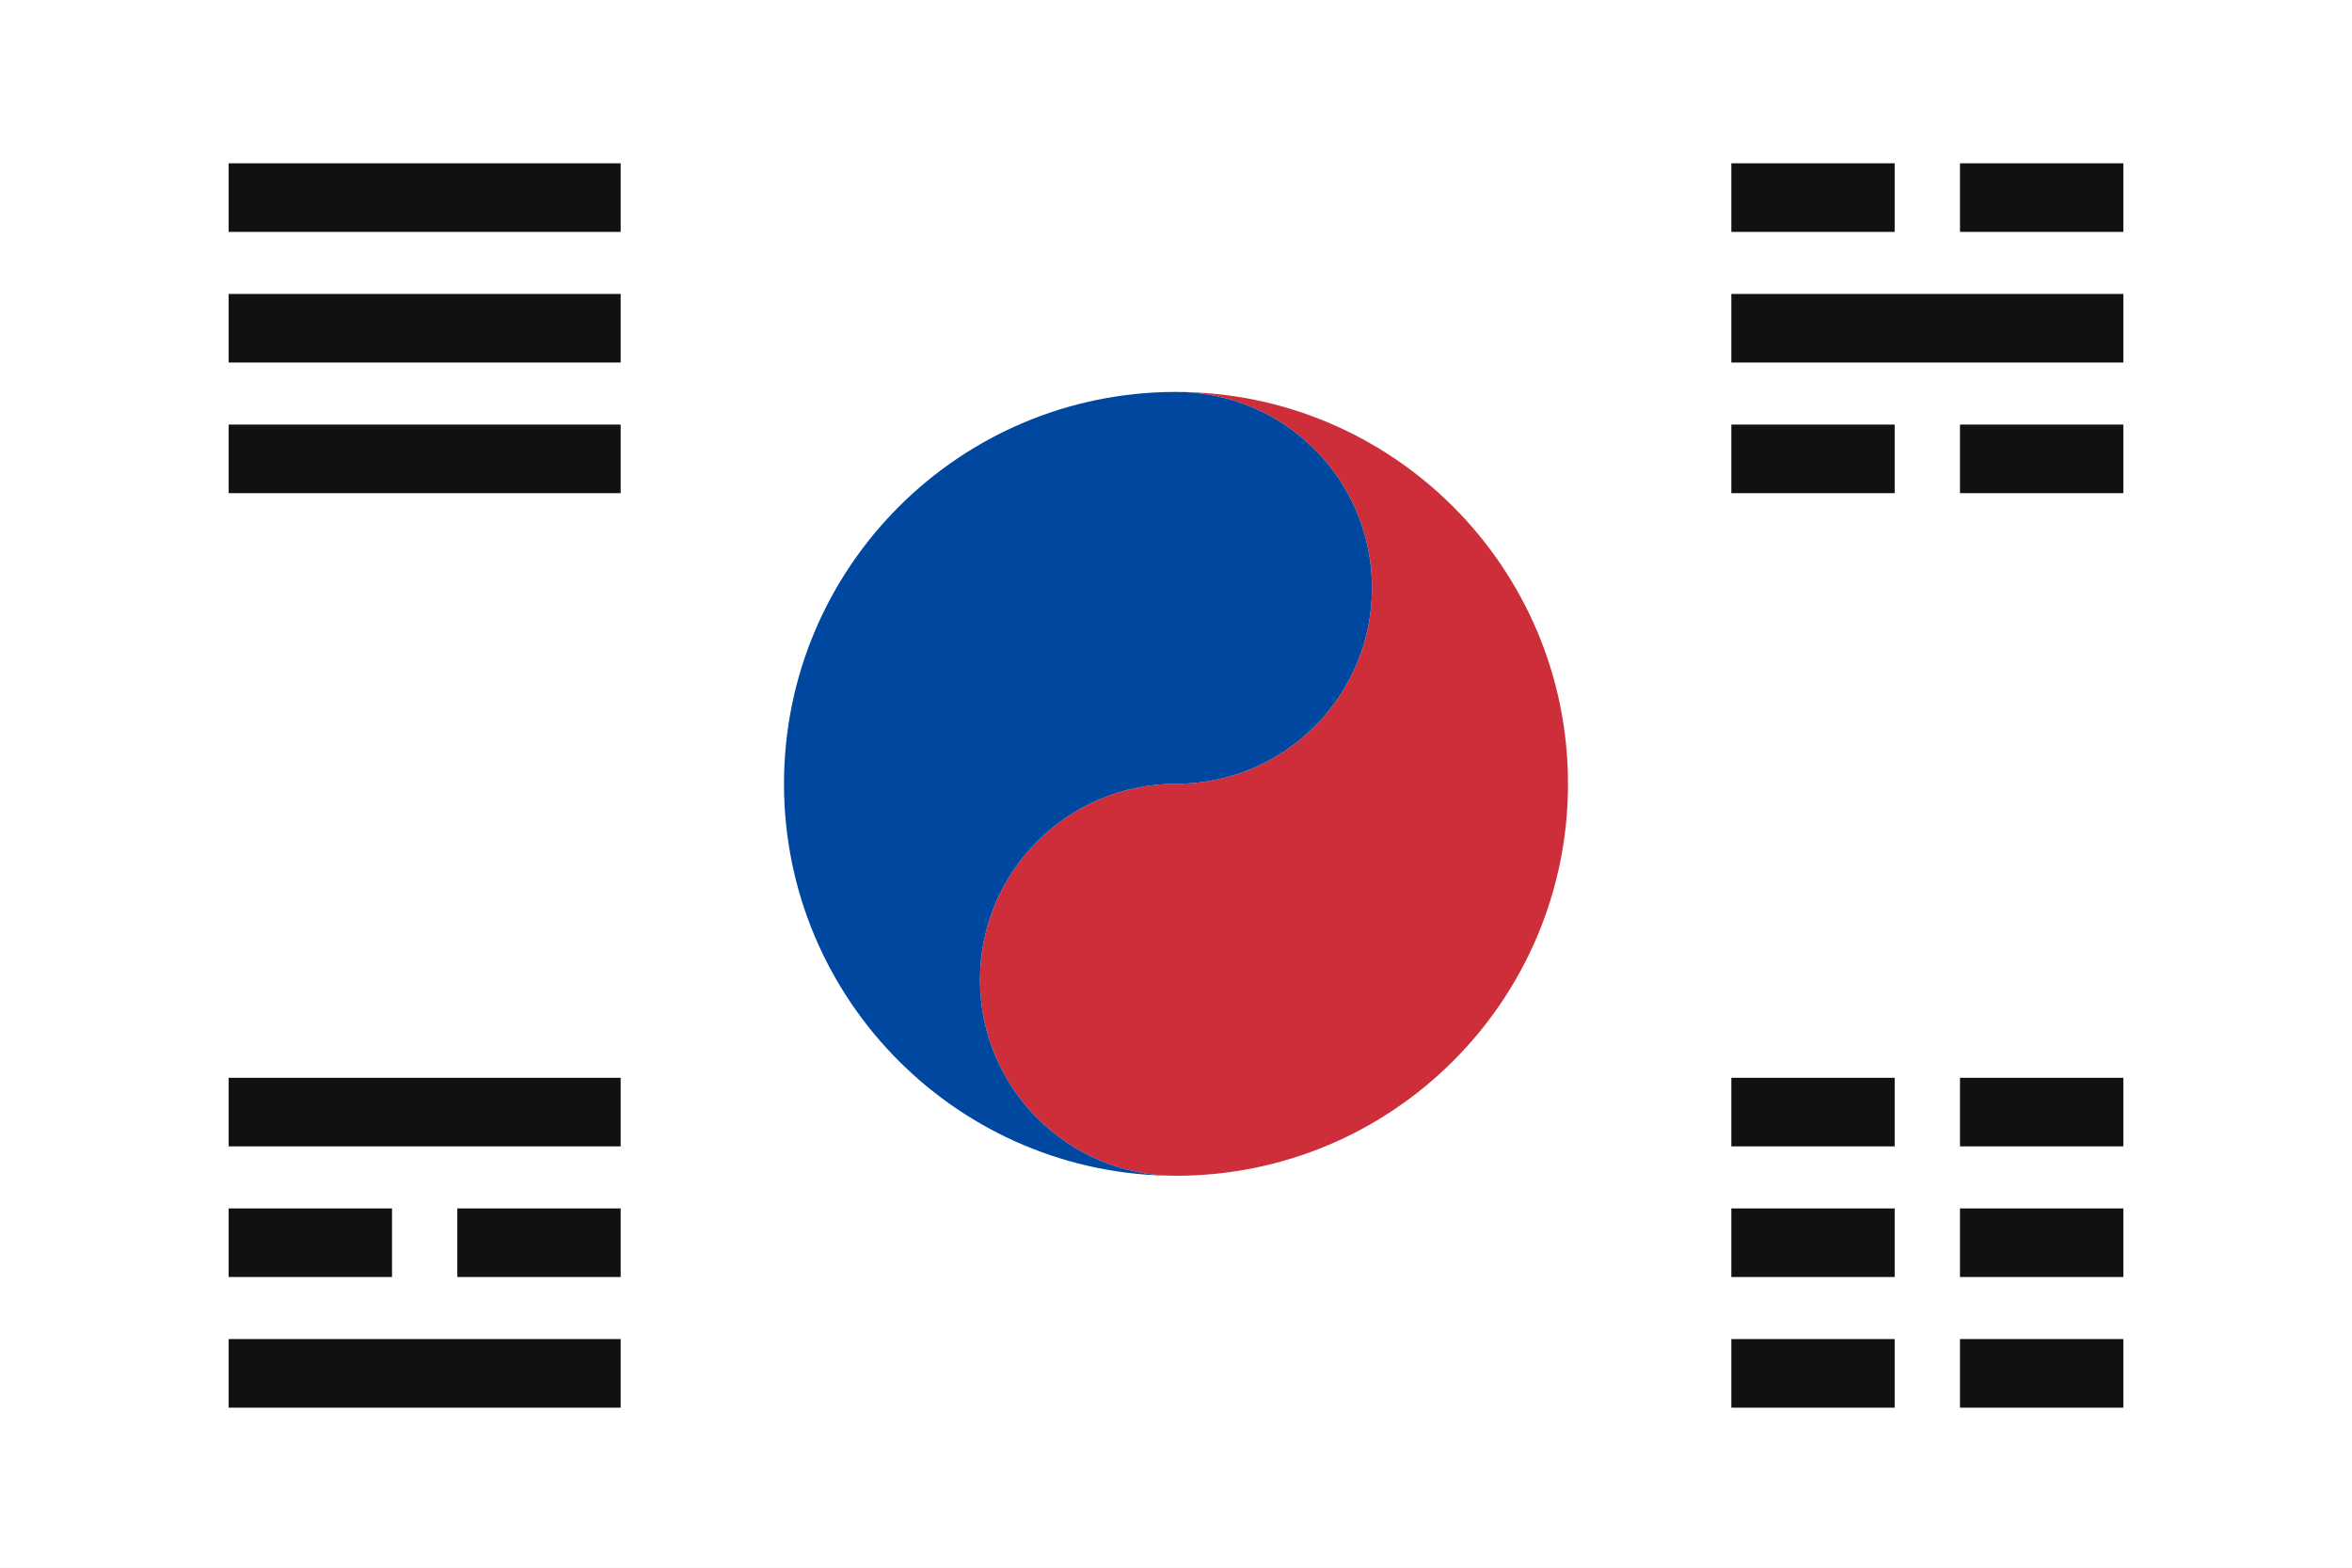
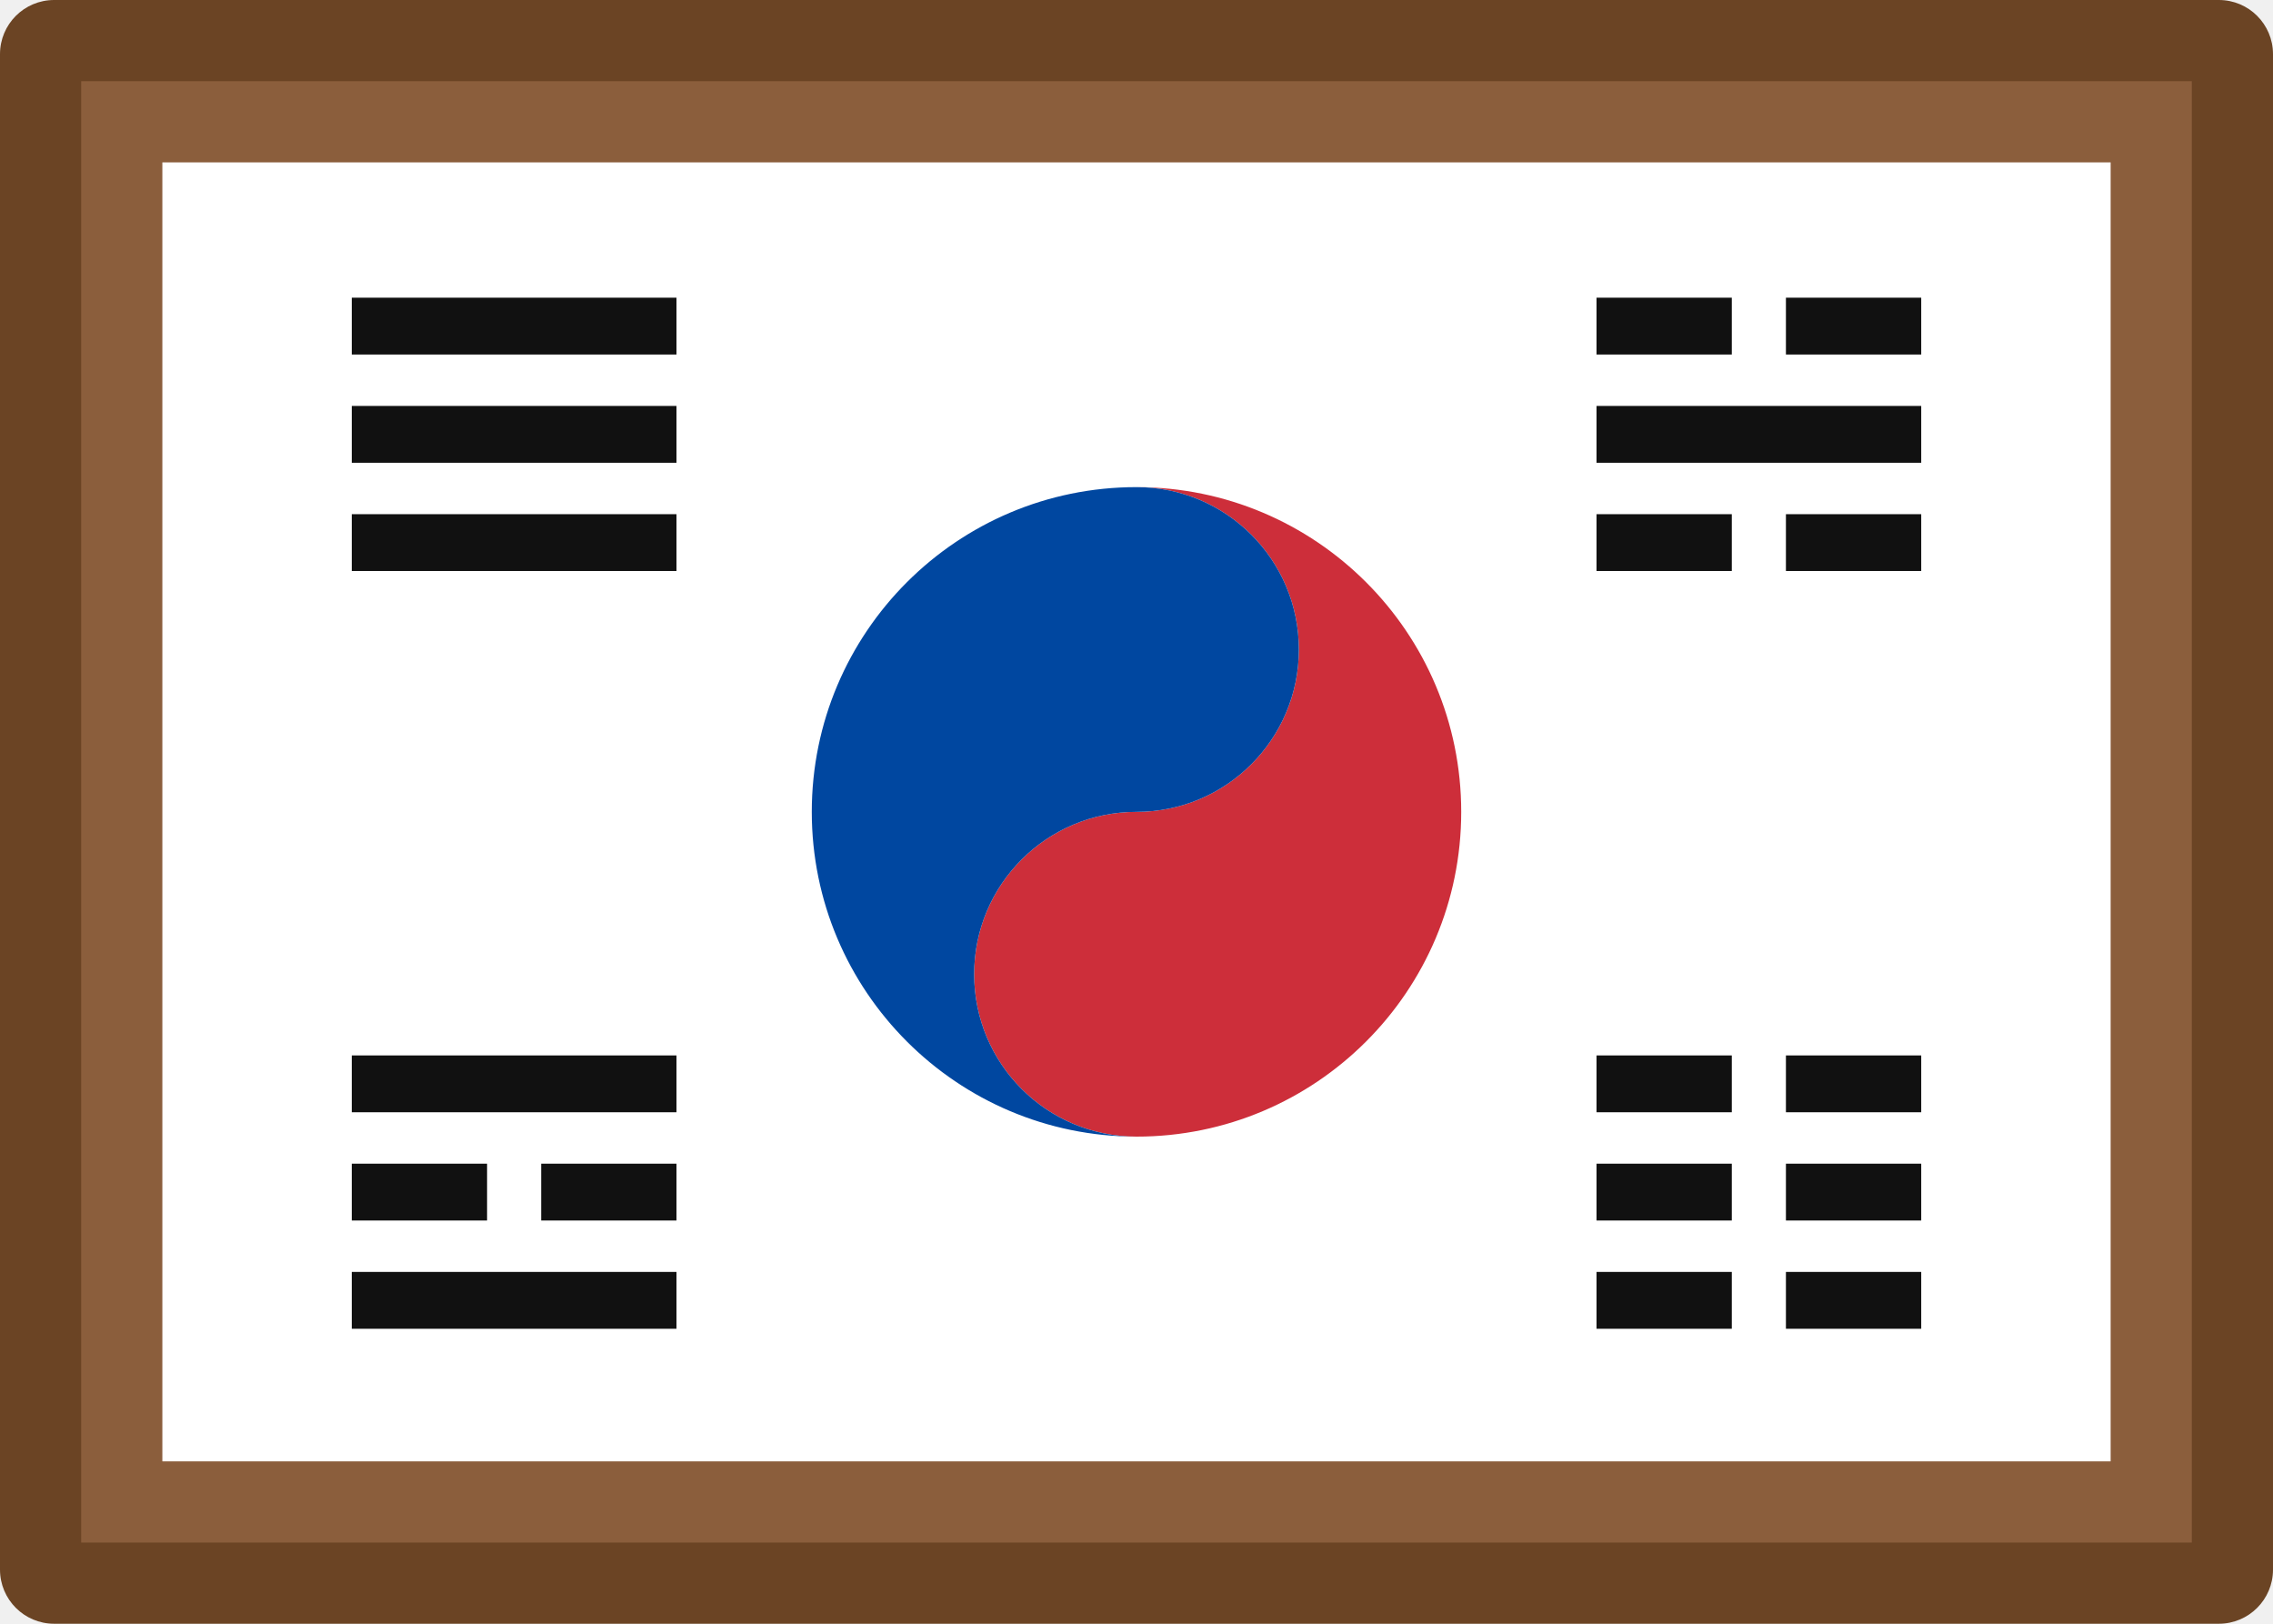
- <svg xmlns="http://www.w3.org/2000/svg" viewBox="0 0 72 48" width="72" height="48">
-   <rect width="72" height="48" fill="#fff" />
-   <g transform="translate(36,24)">
+ <svg xmlns="http://www.w3.org/2000/svg" viewBox="0 0 84 60" width="84" height="60">
+   <rect width="84" height="60" rx="2" fill="#6B4424" />
+   <rect x="3" y="3" width="78" height="54" fill="#8B5E3C" />
+   <rect x="6" y="6" width="72" height="48" fill="#fff" />
+   <g transform="translate(42,30)">
    <path fill="#CD2E3A" d="M0-12A12 12 0 1 1 0 12A6 6 0 0 1 0 0A6 6 0 0 0 0-12Z" />
    <path fill="#0047A0" d="M0 12A12 12 0 1 1 0-12A6 6 0 0 1 0 0A6 6 0 0 0 0 12Z" />
    <circle cy="-6" r="2.5" fill="#0047A0" />
    <circle cy="6" r="2.5" fill="#CD2E3A" />
  </g>
-   <g fill="#111" transform="translate(7,5)">
+   <g fill="#111" transform="translate(13,11)">
    <rect x="0" y="0" width="12" height="2.1" />
    <rect x="0" y="4" width="12" height="2.1" />
    <rect x="0" y="8" width="12" height="2.1" />
  </g>
-   <g fill="#111" transform="translate(53,5)">
+   <g fill="#111" transform="translate(59,11)">
    <rect x="0" y="0" width="5" height="2.1" />
    <rect x="7" y="0" width="5" height="2.1" />
    <rect x="0" y="4" width="12" height="2.1" />
    <rect x="0" y="8" width="5" height="2.1" />
    <rect x="7" y="8" width="5" height="2.1" />
  </g>
-   <g fill="#111" transform="translate(7,33)">
+   <g fill="#111" transform="translate(13,39)">
    <rect x="0" y="0" width="12" height="2.1" />
    <rect x="0" y="4" width="5" height="2.1" />
    <rect x="7" y="4" width="5" height="2.1" />
    <rect x="0" y="8" width="12" height="2.1" />
  </g>
-   <g fill="#111" transform="translate(53,33)">
+   <g fill="#111" transform="translate(59,39)">
    <rect x="0" y="0" width="5" height="2.1" />
    <rect x="7" y="0" width="5" height="2.1" />
    <rect x="0" y="4" width="5" height="2.1" />
    <rect x="7" y="4" width="5" height="2.1" />
    <rect x="0" y="8" width="5" height="2.1" />
    <rect x="7" y="8" width="5" height="2.1" />
  </g>
</svg>
